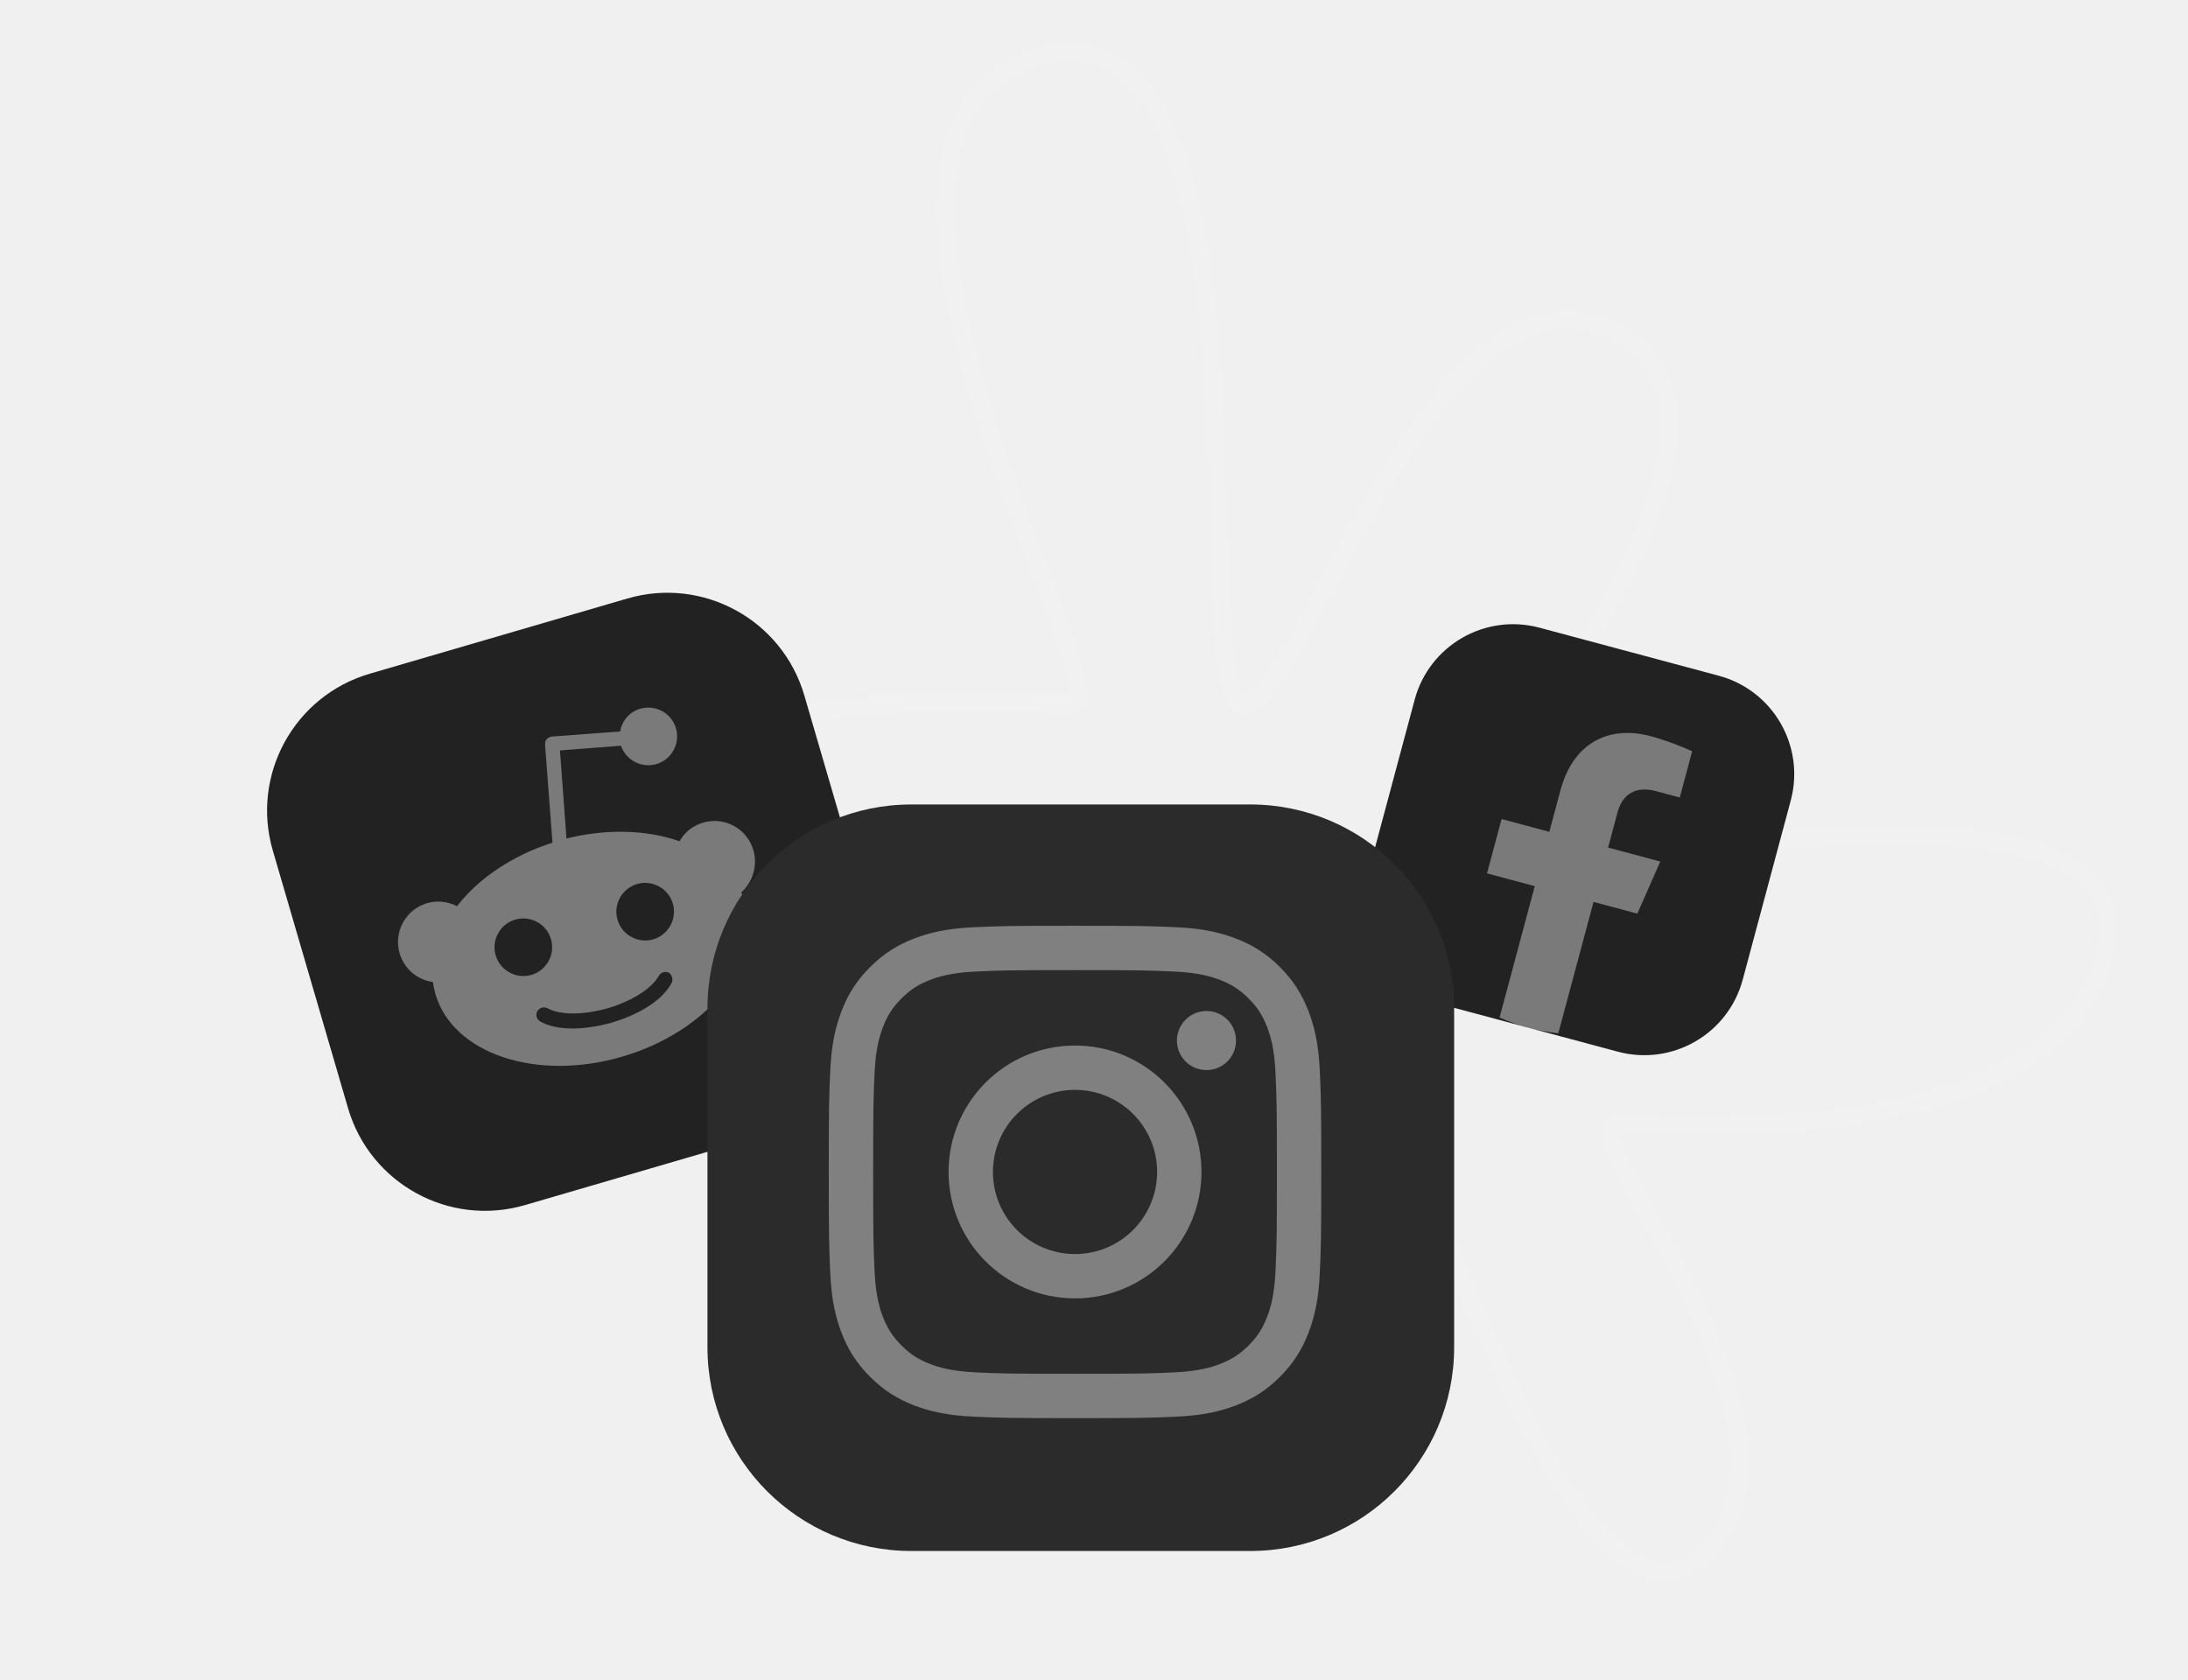
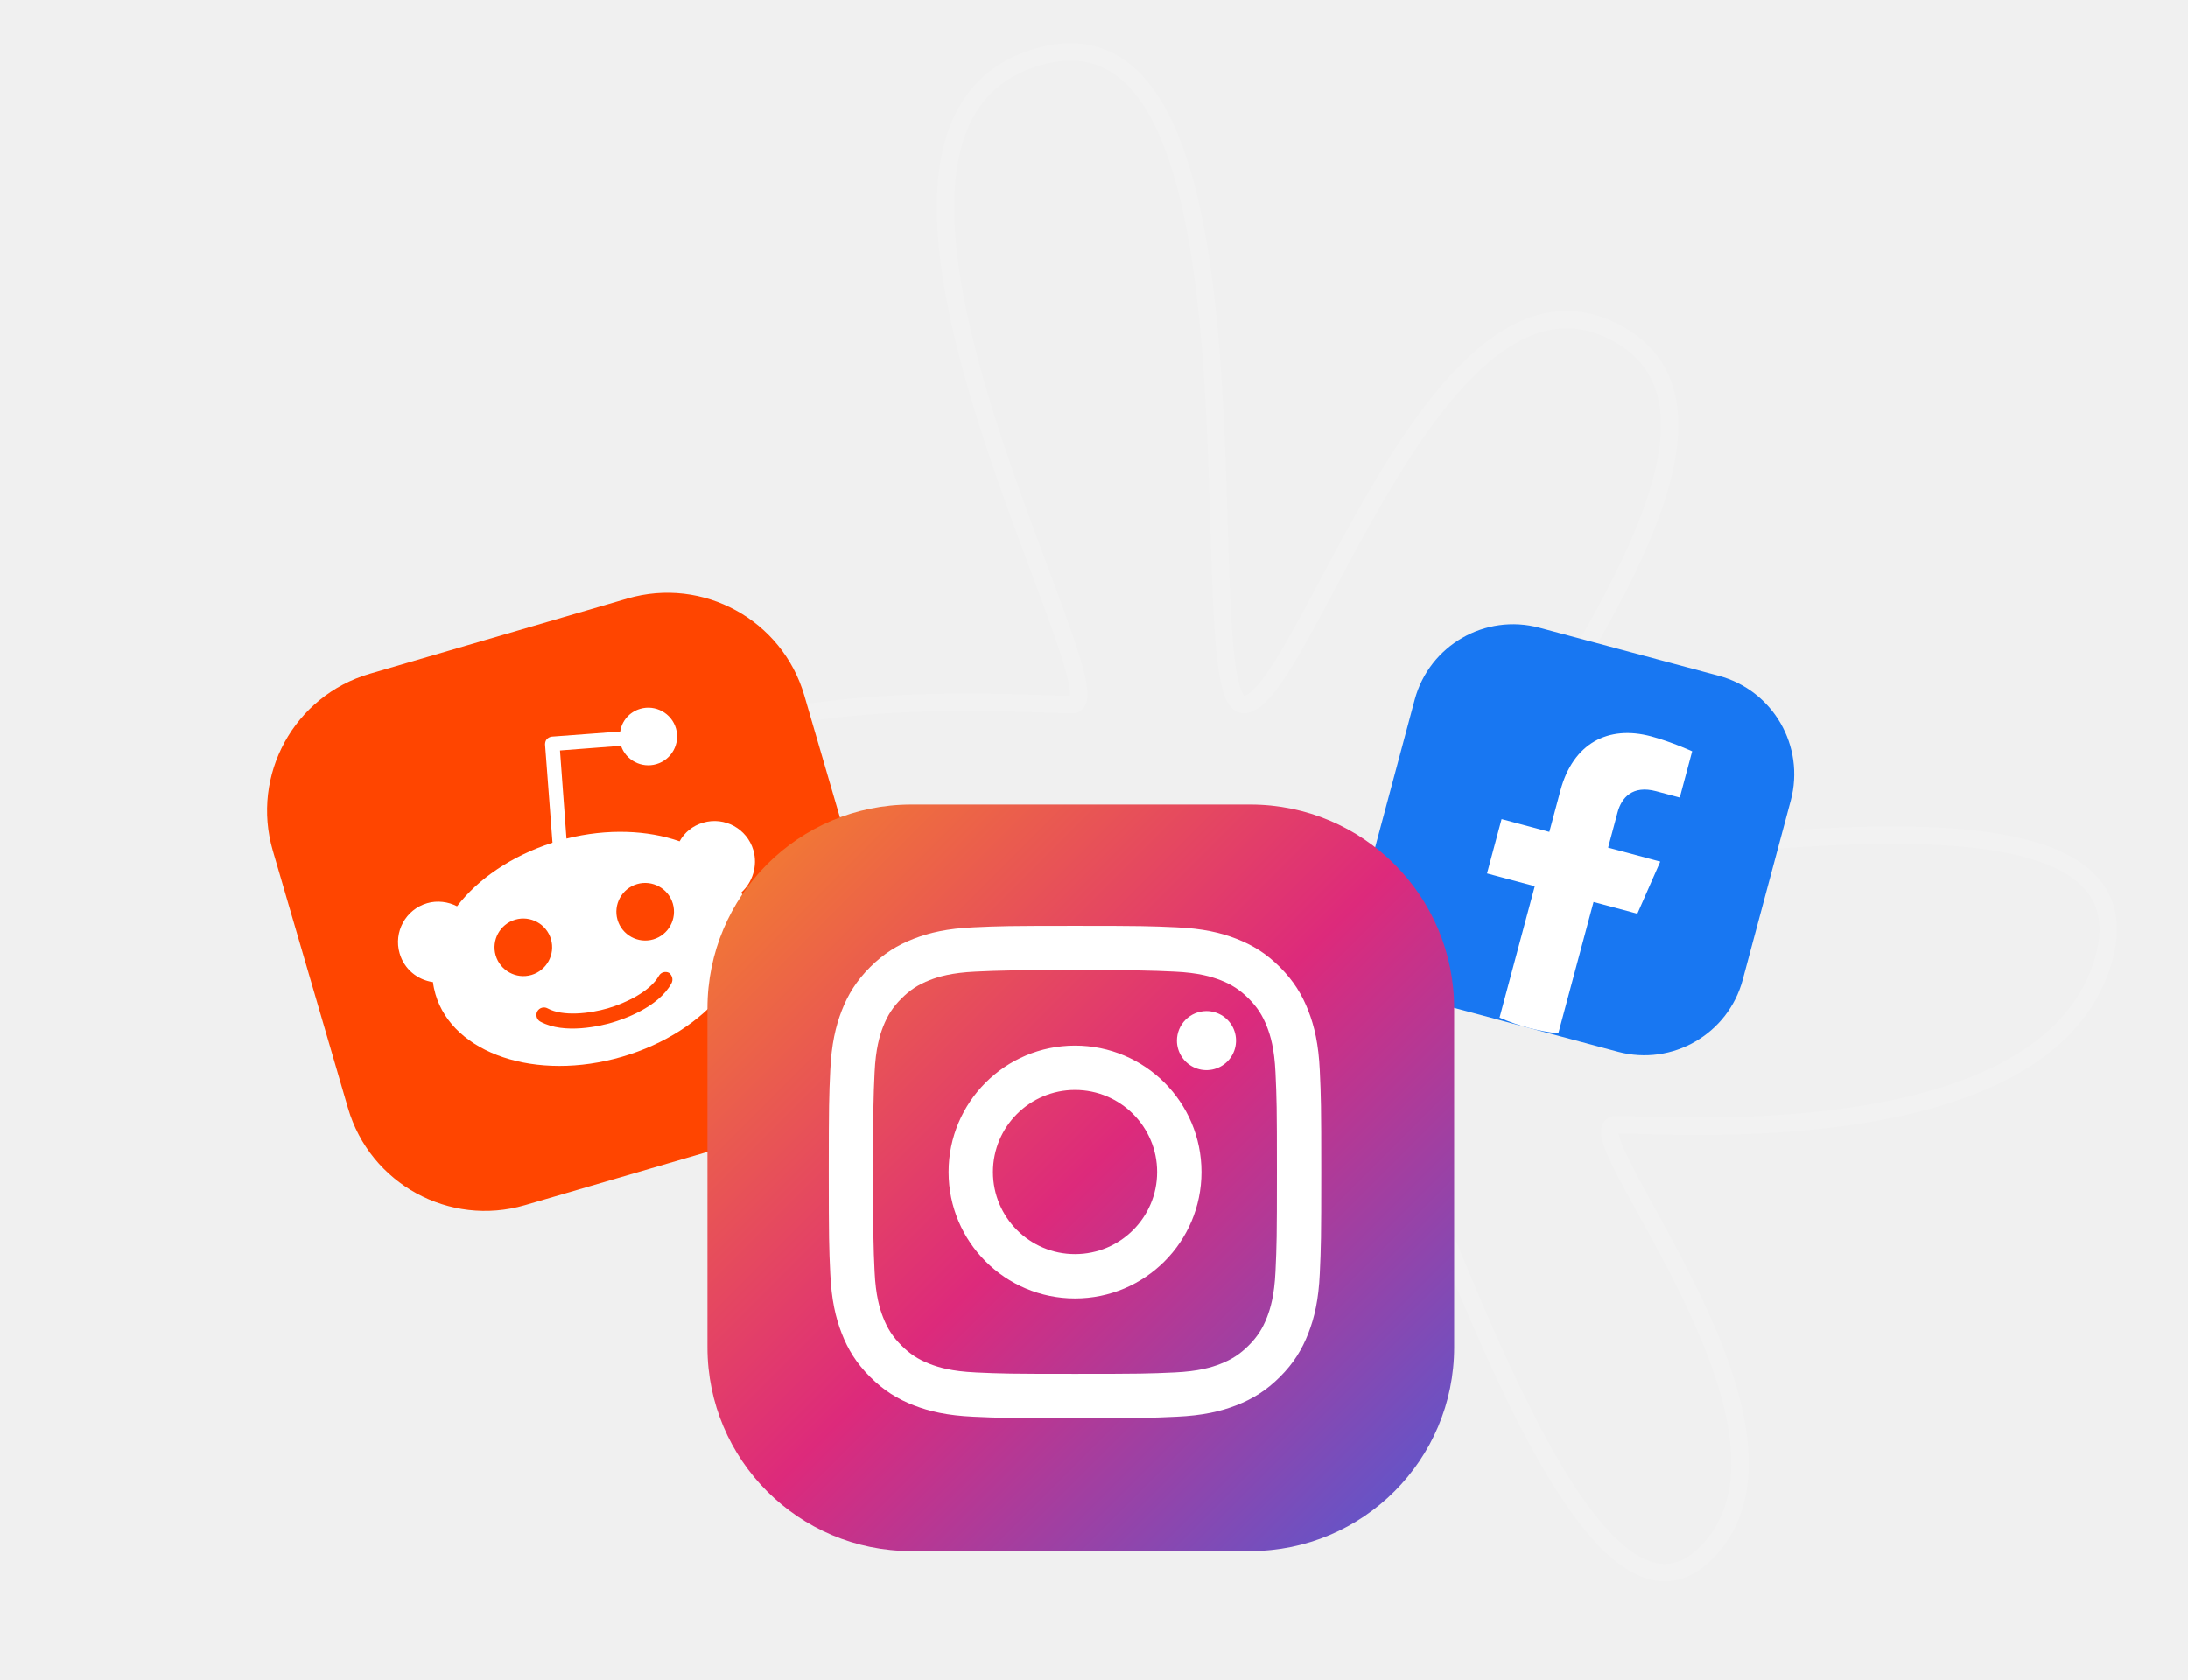
<svg xmlns="http://www.w3.org/2000/svg" width="125" height="96" viewBox="0 0 125 96" fill="none">
-   <path d="M71.052 40.26C67.67 40.26 73.437 -1.363 59.017 3.336C45.308 7.805 64.478 40.26 61.257 40.26C58.035 40.26 35.521 38.392 34.022 48.568C32.348 59.934 61.842 53.572 62.721 55.03C63.599 56.488 51.14 73.749 59.017 79.03C67.178 84.501 77.599 64.261 79.384 64.261C81.17 64.261 90.399 97.419 97.9 88.261C103.996 80.819 89.464 64.261 92.345 64.261C95.226 64.261 116.722 65.943 120.118 55.03C124.269 41.693 87.173 51.217 84.939 48.568C82.705 45.92 102.82 24.661 92.345 19.029C82.003 13.468 74.434 40.26 71.052 40.26Z" stroke="white" stroke-opacity="0.08" stroke-linecap="round" />
-   <rect x="13.302" y="40.781" width="31.633" height="31.633" rx="8.151" transform="rotate(-16.275 13.3018 40.7812)" fill="#232222" />
-   <path d="M43.039 48.577C42.681 47.351 41.396 46.647 40.171 47.005C39.567 47.181 39.102 47.568 38.825 48.072C37 47.43 34.697 47.331 32.362 47.916L31.991 42.88L35.478 42.613C35.757 43.437 36.647 43.91 37.499 43.661C38.369 43.407 38.872 42.489 38.618 41.619C38.364 40.749 37.446 40.246 36.576 40.5C35.955 40.682 35.526 41.192 35.432 41.797L31.529 42.089C31.417 42.103 31.315 42.152 31.242 42.231C31.169 42.31 31.142 42.414 31.137 42.531L31.563 48.15C29.222 48.91 27.311 50.219 26.111 51.784C25.611 51.525 24.988 51.437 24.402 51.608C23.177 51.966 22.473 53.251 22.831 54.476C23.095 55.382 23.851 55.99 24.736 56.117C24.762 56.34 24.812 56.576 24.879 56.807C25.875 60.217 30.638 61.813 35.539 60.382C40.44 58.951 43.597 55.043 42.601 51.633C42.534 51.403 42.454 51.195 42.356 50.992C42.981 50.424 43.303 49.482 43.039 48.577ZM28.317 54.589C28.063 53.719 28.566 52.802 29.436 52.548C30.306 52.294 31.224 52.797 31.478 53.667C31.732 54.537 31.229 55.454 30.359 55.708C29.489 55.962 28.571 55.459 28.317 54.589ZM38.361 56.186C37.594 57.585 35.555 58.258 34.951 58.434C34.348 58.61 32.244 59.128 30.867 58.374C30.661 58.261 30.583 57.994 30.696 57.788C30.81 57.581 31.076 57.503 31.282 57.617C32.154 58.094 33.683 57.918 34.731 57.612C35.778 57.306 37.144 56.638 37.64 55.761C37.753 55.554 38.019 55.476 38.226 55.59C38.402 55.731 38.474 55.979 38.361 56.186ZM37.32 53.676C36.45 53.93 35.532 53.427 35.278 52.557C35.024 51.687 35.527 50.769 36.397 50.515C37.267 50.261 38.185 50.764 38.439 51.634C38.693 52.505 38.19 53.422 37.32 53.676Z" fill="white" fill-opacity="0.4" />
-   <rect x="82.326" y="34.361" width="22.244" height="22.244" rx="5.822" transform="rotate(15 82.3262 34.3605)" fill="#232222" />
-   <path d="M93.541 52.208L94.85 49.231L91.87 48.432L92.41 46.418C92.637 45.568 93.275 44.851 94.609 45.208L95.965 45.571L96.673 42.928C96.673 42.928 95.5 42.388 94.325 42.073C91.87 41.416 89.868 42.474 89.147 45.166L88.513 47.533L85.785 46.802L84.953 49.907L87.681 50.638L85.669 58.146C86.194 58.379 86.742 58.573 87.313 58.726C87.883 58.879 88.455 58.985 89.026 59.045L91.038 51.538L93.541 52.208Z" fill="white" fill-opacity="0.4" />
-   <rect x="40.417" y="45.97" width="42.658" height="42.658" rx="11.644" fill="#2C2B2B" />
-   <path d="M56.727 66.969C56.727 64.379 58.826 62.279 61.416 62.279C64.006 62.279 66.106 64.379 66.106 66.969C66.106 69.559 64.006 71.659 61.416 71.659C58.826 71.659 56.727 69.559 56.727 66.969ZM54.192 66.969C54.192 70.959 57.426 74.193 61.416 74.193C65.406 74.193 68.64 70.959 68.64 66.969C68.64 62.979 65.406 59.745 61.416 59.745C57.426 59.745 54.192 62.979 54.192 66.969M67.237 59.459C67.237 59.793 67.336 60.119 67.522 60.397C67.707 60.675 67.971 60.891 68.279 61.019C68.588 61.147 68.927 61.18 69.254 61.115C69.582 61.05 69.883 60.89 70.119 60.654C70.355 60.418 70.516 60.117 70.581 59.79C70.647 59.462 70.613 59.123 70.486 58.814C70.358 58.506 70.142 58.242 69.864 58.056C69.587 57.871 69.26 57.772 68.926 57.771H68.926C68.478 57.772 68.049 57.949 67.732 58.266C67.416 58.582 67.238 59.011 67.237 59.459ZM55.732 78.42C54.361 78.358 53.615 78.129 53.12 77.936C52.463 77.681 51.994 77.376 51.502 76.884C51.009 76.392 50.704 75.924 50.449 75.267C50.256 74.772 50.028 74.026 49.965 72.655C49.897 71.172 49.883 70.726 49.883 66.969C49.883 63.212 49.898 62.768 49.965 61.284C50.028 59.913 50.258 59.168 50.449 58.672C50.705 58.015 51.01 57.546 51.502 57.053C51.994 56.561 52.462 56.256 53.12 56.001C53.615 55.808 54.361 55.58 55.732 55.517C57.215 55.449 57.661 55.435 61.416 55.435C65.171 55.435 65.617 55.45 67.101 55.517C68.473 55.58 69.217 55.81 69.713 56.001C70.37 56.256 70.839 56.562 71.332 57.054C71.824 57.546 72.128 58.015 72.384 58.672C72.577 59.167 72.806 59.913 72.868 61.284C72.936 62.769 72.95 63.213 72.95 66.97C72.95 70.726 72.936 71.171 72.868 72.655C72.805 74.026 72.576 74.772 72.384 75.267C72.128 75.924 71.824 76.393 71.332 76.884C70.84 77.376 70.37 77.681 69.713 77.937C69.218 78.13 68.473 78.358 67.101 78.421C65.618 78.489 65.173 78.502 61.416 78.502C57.659 78.502 57.215 78.489 55.732 78.421M55.616 52.986C54.118 53.054 53.095 53.292 52.201 53.64C51.276 53.999 50.492 54.481 49.709 55.262C48.926 56.044 48.445 56.828 48.086 57.754C47.739 58.649 47.501 59.672 47.433 61.169C47.364 62.669 47.348 63.149 47.348 66.969C47.348 70.79 47.364 71.269 47.433 72.769C47.501 74.267 47.739 75.29 48.086 76.184C48.445 77.109 48.926 77.894 49.709 78.676C50.492 79.457 51.275 79.939 52.201 80.299C53.096 80.646 54.118 80.884 55.616 80.952C57.117 81.02 57.595 81.037 61.416 81.037C65.236 81.037 65.716 81.021 67.216 80.952C68.713 80.884 69.736 80.646 70.63 80.299C71.555 79.939 72.34 79.458 73.123 78.676C73.906 77.894 74.385 77.109 74.745 76.184C75.093 75.29 75.332 74.267 75.399 72.769C75.467 71.268 75.483 70.79 75.483 66.969C75.483 63.149 75.467 62.669 75.399 61.169C75.331 59.671 75.093 58.648 74.745 57.754C74.385 56.829 73.904 56.045 73.123 55.262C72.341 54.479 71.555 53.999 70.632 53.64C69.736 53.292 68.713 53.053 67.217 52.986C65.717 52.918 65.237 52.901 61.417 52.901C57.598 52.901 57.117 52.917 55.616 52.986" fill="white" fill-opacity="0.4" />
+   <defs>
+     <linearGradient id="igGradDark" x1="40.417" y1="45.97" x2="83.075" y2="88.627" gradientUnits="userSpaceOnUse">
+       <stop offset="0" stop-color="#F58529" />
+       <stop offset="0.5" stop-color="#DD2A7B" />
+       <stop offset="1" stop-color="#515BD4" />
+     </linearGradient>
+   </defs>
+   <path d="M71.052 40.26C67.67 40.26 73.437 -1.363 59.017 3.336C45.308 7.805 64.478 40.26 61.257 40.26C58.035 40.26 35.521 38.392 34.022 48.568C32.348 59.934 61.842 53.572 62.721 55.03C63.599 56.488 51.14 73.749 59.017 79.03C67.178 84.501 77.599 64.261 79.384 64.261C81.17 64.261 90.399 97.419 97.9 88.261C103.996 80.819 89.464 64.261 92.345 64.261C95.226 64.261 116.722 65.943 120.118 55.03C124.269 41.693 87.173 51.217 84.939 48.568C82.705 45.92 102.82 24.661 92.345 19.029C82.003 13.468 74.434 40.26 71.052 40.26Z" stroke="white" stroke-opacity="0.12" stroke-linecap="round" />
+   <rect x="13.302" y="40.781" width="31.633" height="31.633" rx="8.151" transform="rotate(-16.275 13.3018 40.7812)" fill="#FF4500" />
+   <path d="M43.039 48.577C42.681 47.351 41.396 46.647 40.171 47.005C39.567 47.181 39.102 47.568 38.825 48.072C37 47.43 34.697 47.331 32.362 47.916L31.991 42.88L35.478 42.613C35.757 43.437 36.647 43.91 37.499 43.661C38.369 43.407 38.872 42.489 38.618 41.619C38.364 40.749 37.446 40.246 36.576 40.5C35.955 40.682 35.526 41.192 35.432 41.797L31.529 42.089C31.417 42.103 31.315 42.152 31.242 42.231C31.169 42.31 31.142 42.414 31.137 42.531L31.563 48.15C29.222 48.91 27.311 50.219 26.111 51.784C25.611 51.525 24.988 51.437 24.402 51.608C23.177 51.966 22.473 53.251 22.831 54.476C23.095 55.382 23.851 55.99 24.736 56.117C24.762 56.34 24.812 56.576 24.879 56.807C25.875 60.217 30.638 61.813 35.539 60.382C40.44 58.951 43.597 55.043 42.601 51.633C42.534 51.403 42.454 51.195 42.356 50.992C42.981 50.424 43.303 49.482 43.039 48.577ZM28.317 54.589C28.063 53.719 28.566 52.802 29.436 52.548C30.306 52.294 31.224 52.797 31.478 53.667C31.732 54.537 31.229 55.454 30.359 55.708C29.489 55.962 28.571 55.459 28.317 54.589ZM38.361 56.186C37.594 57.585 35.555 58.258 34.951 58.434C34.348 58.61 32.244 59.128 30.867 58.374C30.661 58.261 30.583 57.994 30.696 57.788C30.81 57.581 31.076 57.503 31.282 57.617C32.154 58.094 33.683 57.918 34.731 57.612C35.778 57.306 37.144 56.638 37.64 55.761C37.753 55.554 38.019 55.476 38.226 55.59C38.402 55.731 38.474 55.979 38.361 56.186ZM37.32 53.676C36.45 53.93 35.532 53.427 35.278 52.557C35.024 51.687 35.527 50.769 36.397 50.515C37.267 50.261 38.185 50.764 38.439 51.634C38.693 52.505 38.19 53.422 37.32 53.676Z" fill="white" />
+   <rect x="82.326" y="34.361" width="22.244" height="22.244" rx="5.822" transform="rotate(15 82.3262 34.3605)" fill="#1877F2" />
+   <path d="M93.541 52.208L94.85 49.231L91.87 48.432L92.41 46.418C92.637 45.568 93.275 44.851 94.609 45.208L95.965 45.571L96.673 42.928C96.673 42.928 95.5 42.388 94.325 42.073C91.87 41.416 89.868 42.474 89.147 45.166L88.513 47.533L85.785 46.802L84.953 49.907L87.681 50.638L85.669 58.146C86.194 58.379 86.742 58.573 87.313 58.726C87.883 58.879 88.455 58.985 89.026 59.045L91.038 51.538L93.541 52.208Z" fill="white" />
+   <rect x="40.417" y="45.97" width="42.658" height="42.658" rx="11.644" fill="url(#igGradDark)" />
+   <path d="M56.727 66.969C56.727 64.379 58.826 62.279 61.416 62.279C64.006 62.279 66.106 64.379 66.106 66.969C66.106 69.559 64.006 71.659 61.416 71.659C58.826 71.659 56.727 69.559 56.727 66.969ZM54.192 66.969C54.192 70.959 57.426 74.193 61.416 74.193C65.406 74.193 68.64 70.959 68.64 66.969C68.64 62.979 65.406 59.745 61.416 59.745C57.426 59.745 54.192 62.979 54.192 66.969M67.237 59.459C67.237 59.793 67.336 60.119 67.522 60.397C67.707 60.675 67.971 60.891 68.279 61.019C68.588 61.147 68.927 61.18 69.254 61.115C69.582 61.05 69.883 60.89 70.119 60.654C70.355 60.418 70.516 60.117 70.581 59.79C70.647 59.462 70.613 59.123 70.486 58.814C70.358 58.506 70.142 58.242 69.864 58.056C69.587 57.871 69.26 57.772 68.926 57.771H68.926C68.478 57.772 68.049 57.949 67.732 58.266C67.416 58.582 67.238 59.011 67.237 59.459ZM55.732 78.42C54.361 78.358 53.615 78.129 53.12 77.936C52.463 77.681 51.994 77.376 51.502 76.884C51.009 76.392 50.704 75.924 50.449 75.267C50.256 74.772 50.028 74.026 49.965 72.655C49.897 71.172 49.883 70.726 49.883 66.969C49.883 63.212 49.898 62.768 49.965 61.284C50.028 59.913 50.258 59.168 50.449 58.672C50.705 58.015 51.01 57.546 51.502 57.053C51.994 56.561 52.462 56.256 53.12 56.001C53.615 55.808 54.361 55.58 55.732 55.517C57.215 55.449 57.661 55.435 61.416 55.435C65.171 55.435 65.617 55.45 67.101 55.517C68.473 55.58 69.217 55.81 69.713 56.001C70.37 56.256 70.839 56.562 71.332 57.054C71.824 57.546 72.128 58.015 72.384 58.672C72.577 59.167 72.806 59.913 72.868 61.284C72.936 62.769 72.95 63.213 72.95 66.97C72.95 70.726 72.936 71.171 72.868 72.655C72.805 74.026 72.576 74.772 72.384 75.267C72.128 75.924 71.824 76.393 71.332 76.884C70.84 77.376 70.37 77.681 69.713 77.937C69.218 78.13 68.473 78.358 67.101 78.421C65.618 78.489 65.173 78.502 61.416 78.502C57.659 78.502 57.215 78.489 55.732 78.421M55.616 52.986C54.118 53.054 53.095 53.292 52.201 53.64C51.276 53.999 50.492 54.481 49.709 55.262C48.926 56.044 48.445 56.828 48.086 57.754C47.739 58.649 47.501 59.672 47.433 61.169C47.364 62.669 47.348 63.149 47.348 66.969C47.348 70.79 47.364 71.269 47.433 72.769C47.501 74.267 47.739 75.29 48.086 76.184C48.445 77.109 48.926 77.894 49.709 78.676C50.492 79.457 51.275 79.939 52.201 80.299C53.096 80.646 54.118 80.884 55.616 80.952C57.117 81.02 57.595 81.037 61.416 81.037C65.236 81.037 65.716 81.021 67.216 80.952C68.713 80.884 69.736 80.646 70.63 80.299C71.555 79.939 72.34 79.458 73.123 78.676C73.906 77.894 74.385 77.109 74.745 76.184C75.093 75.29 75.332 74.267 75.399 72.769C75.467 71.268 75.483 70.79 75.483 66.969C75.483 63.149 75.467 62.669 75.399 61.169C75.331 59.671 75.093 58.648 74.745 57.754C74.385 56.829 73.904 56.045 73.123 55.262C72.341 54.479 71.555 53.999 70.632 53.64C69.736 53.292 68.713 53.053 67.217 52.986C65.717 52.918 65.237 52.901 61.417 52.901C57.598 52.901 57.117 52.917 55.616 52.986" fill="white" />
</svg>
